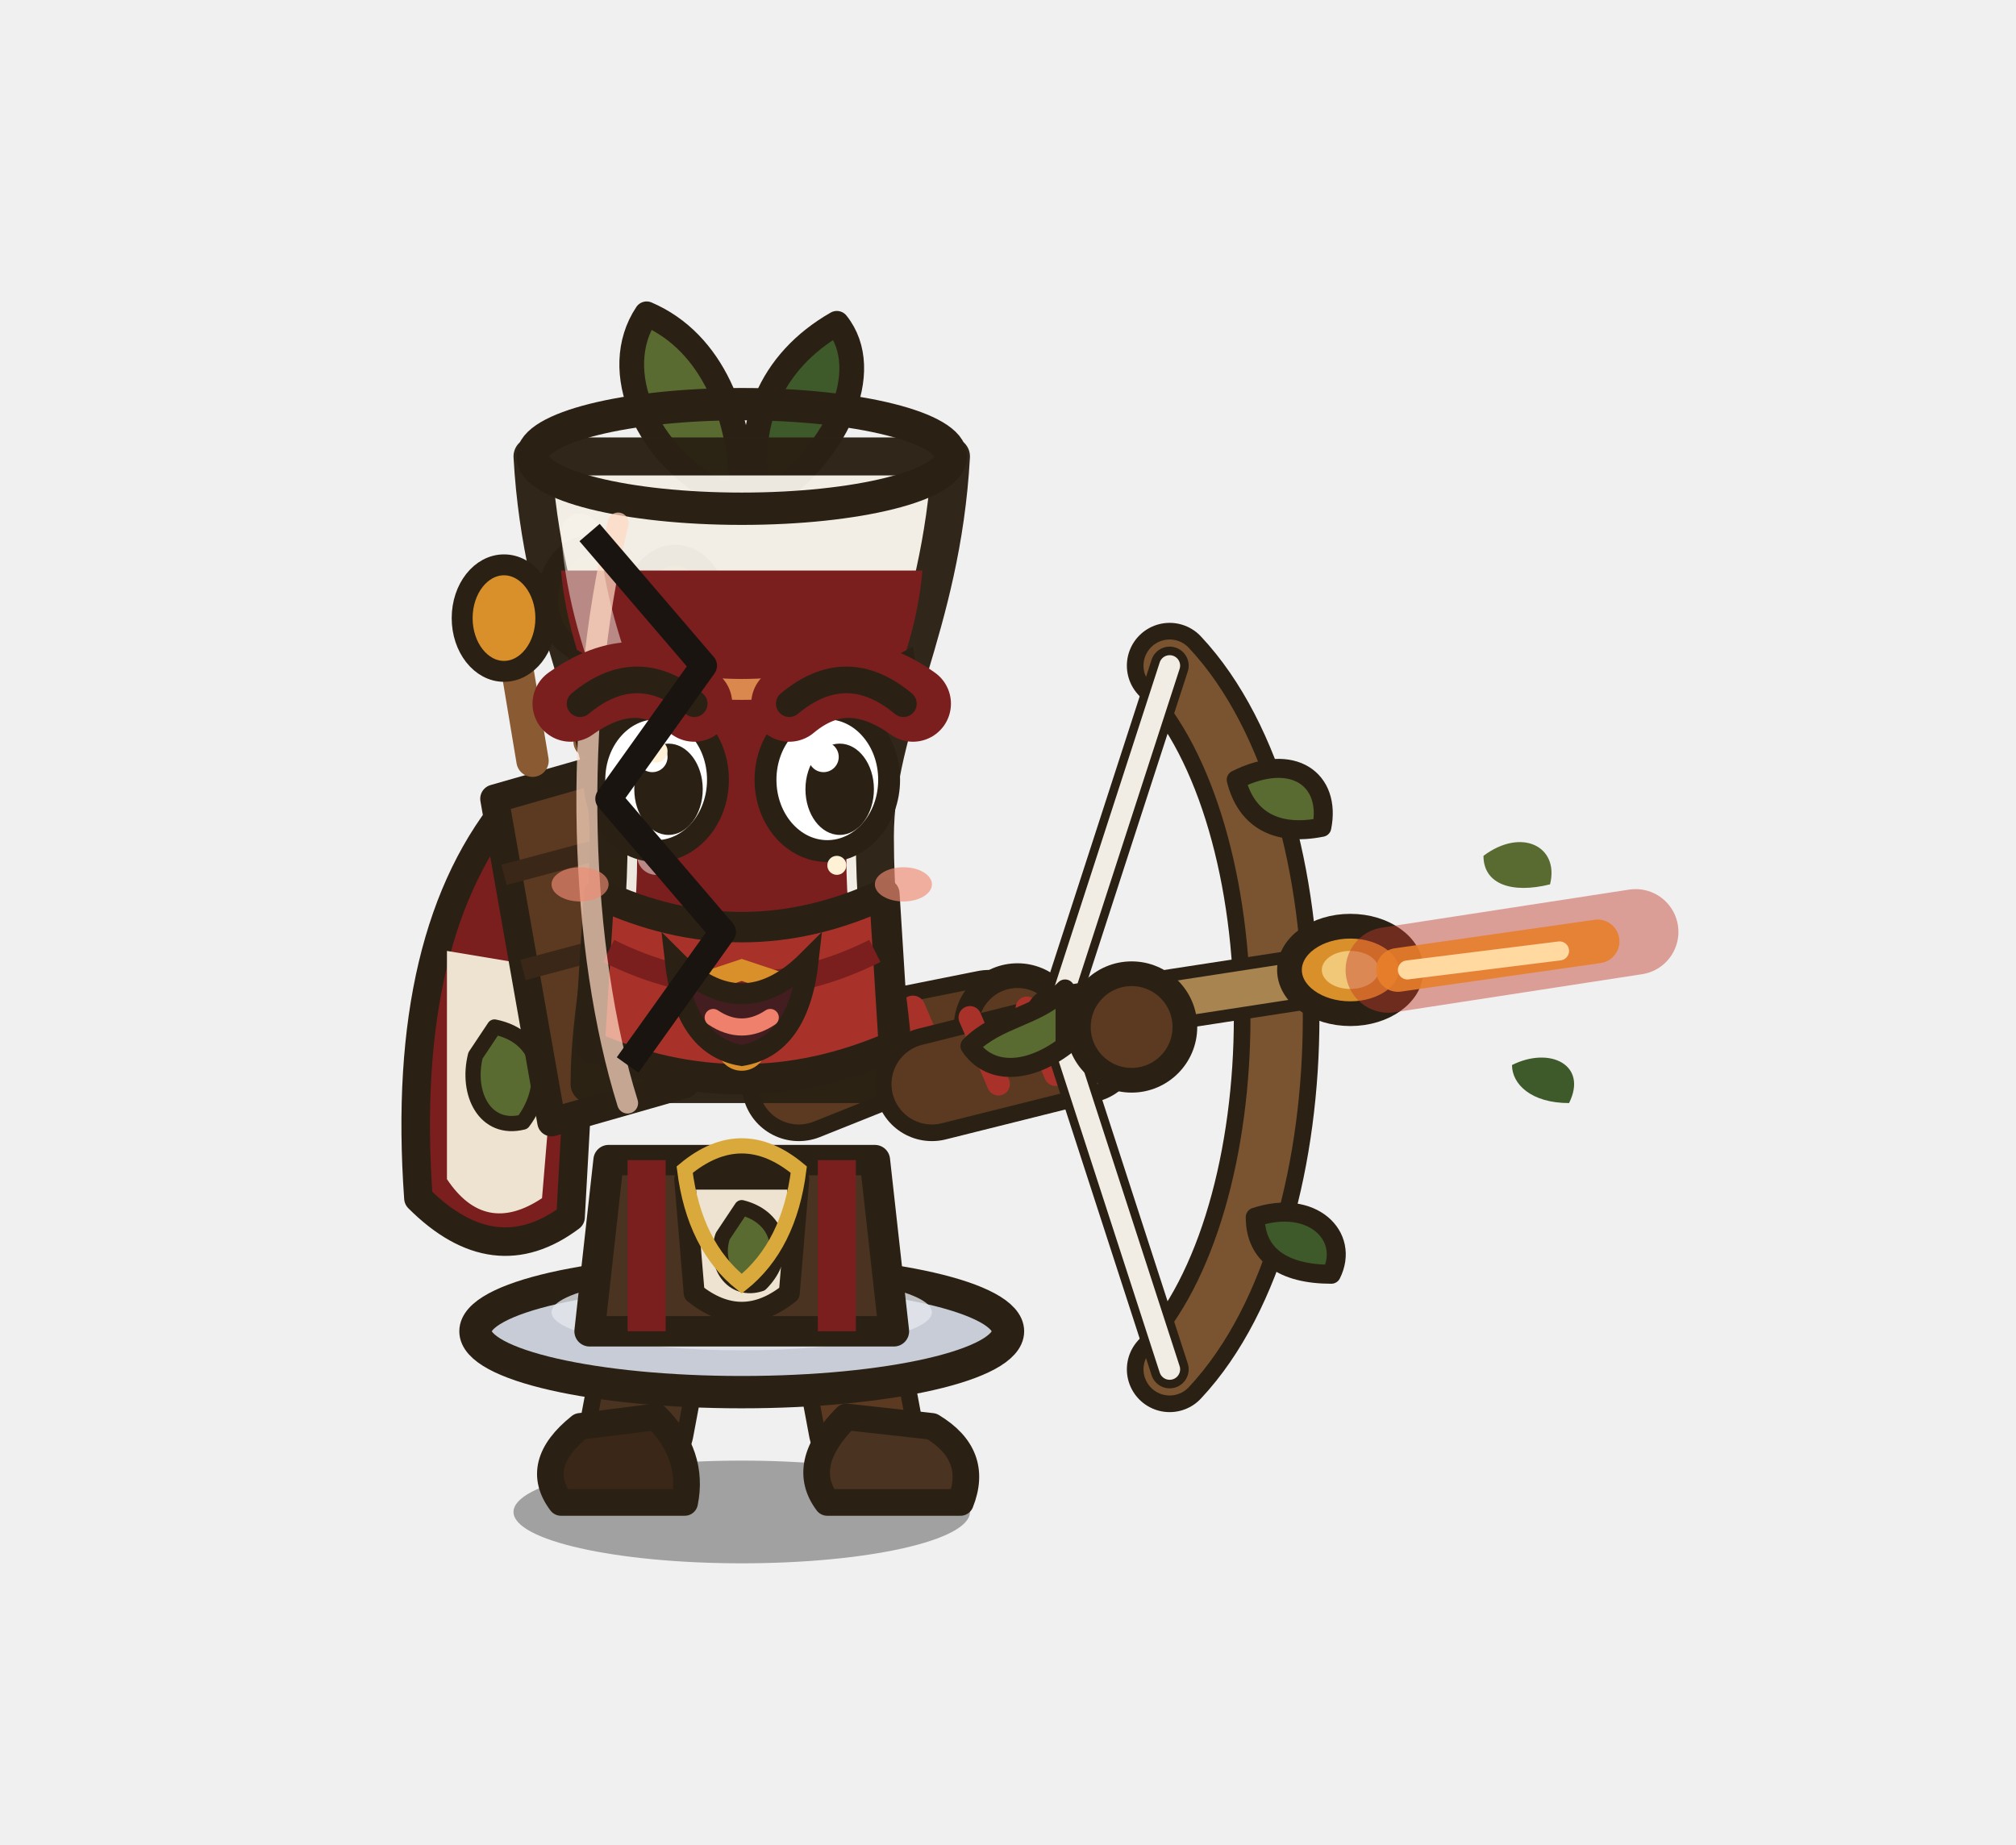
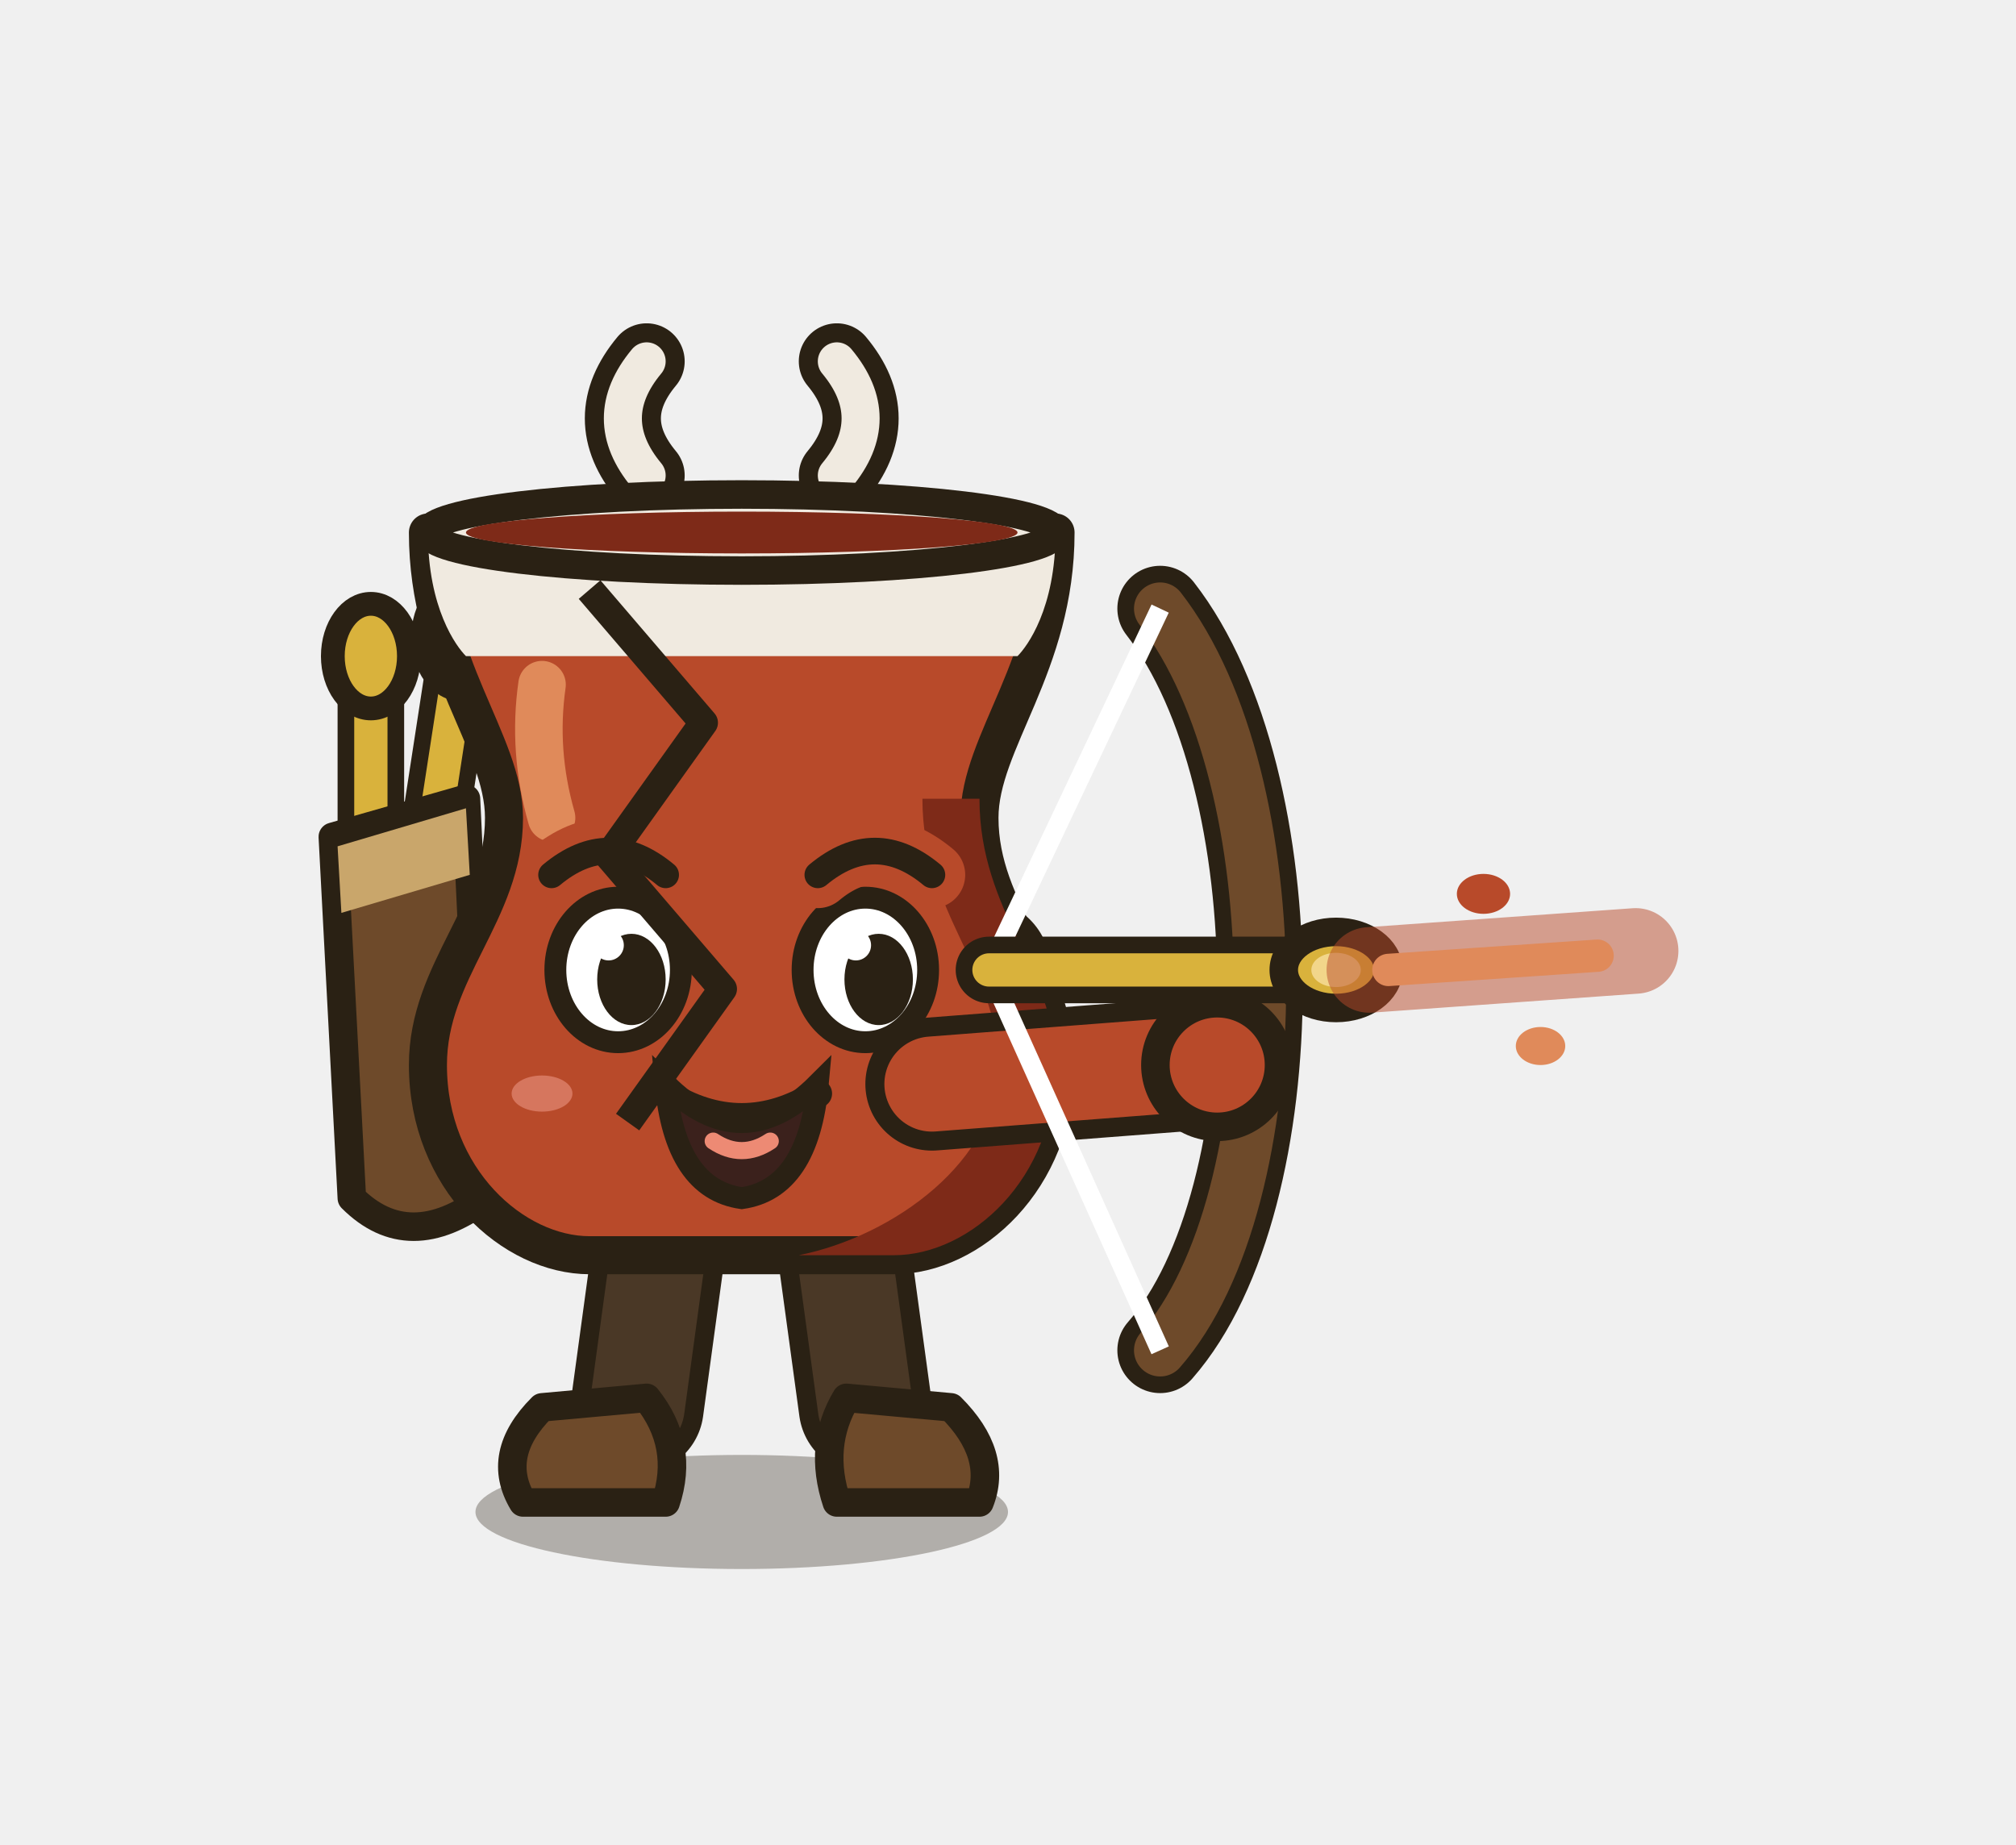
<svg xmlns="http://www.w3.org/2000/svg" viewBox="-26 -22 212 194" class="rig" data-atk="stab" data-unit="cay" style="--dur-atk:1.05s">
-   <ellipse class="shadow" cx="52" cy="137" rx="24" ry="5.4" fill="#000" opacity=".33" />
+   <ellipse class="shadow" cx="52" cy="137" rx="28" ry="6" fill="#2A2114" opacity=".32" />
  <g class="armB" style="transform-origin:58px 86px">
-     <path d="M58 92 L68 88 L78 86" fill="none" stroke="#2A2114" stroke-width="12" stroke-linecap="round" stroke-linejoin="round" />
-     <path d="M58 92 L68 88 L78 86" fill="none" stroke="#5C3A22" stroke-width="8.5" stroke-linecap="round" stroke-linejoin="round" />
-     <path d="M70 84 L73 91" stroke="#A8322A" stroke-width="2.6" stroke-linecap="round" />
-     <circle cx="81" cy="86" r="5.4" fill="#5C3A22" stroke="#2A2114" stroke-width="2.6" />
+     <path d="M58 90 L67 85 L75 81" fill="none" stroke="#2A2114" stroke-width="12" stroke-linecap="round" stroke-linejoin="round" />
+     <path d="M58 90 L67 85 L75 81" fill="none" stroke="#B84A2A" stroke-width="8" stroke-linecap="round" stroke-linejoin="round" />
+     <circle cx="77" cy="80" r="6" fill="#B84A2A" stroke="#2A2114" stroke-width="3" />
  </g>
-   <g class="legB" style="transform-origin:44px 118px">
-     <path d="M44 112 L41 128" stroke="#2A2114" stroke-width="12" stroke-linecap="round" />
-     <path d="M44 112 L41 128" stroke="#4A3320" stroke-width="8.5" stroke-linecap="round" />
-     <path d="M36 118 L47 117" stroke="#A8322A" stroke-width="2.4" stroke-linecap="round" />
-     <path d="M35 128 Q30 132 33 136 L46 136 Q47 131 43 127 Z" fill="#3A2718" stroke="#2A2114" stroke-width="2.8" stroke-linejoin="round" />
+   <g class="legB" style="transform-origin:44px 114px">
+     <path d="M44 104 L41 126" stroke="#2A2114" stroke-width="14" stroke-linecap="round" />
+     <path d="M44 104 L41 126" stroke="#4A3826" stroke-width="10" stroke-linecap="round" />
+     <path d="M31 126 Q26 131 29 136 L44 136 Q46 130 42 125 Z" fill="#6E4A2A" stroke="#2A2114" stroke-width="3" stroke-linejoin="round" />
  </g>
-   <g class="legF" style="transform-origin:62px 118px">
-     <path d="M62 112 L65 128" stroke="#2A2114" stroke-width="12" stroke-linecap="round" />
-     <path d="M62 112 L65 128" stroke="#5C3A22" stroke-width="8.5" stroke-linecap="round" />
-     <path d="M59 117 L70 118" stroke="#A8322A" stroke-width="2.4" stroke-linecap="round" />
-     <path d="M63 127 Q58 132 61 136 L75 136 Q77 131 72 128 Z" fill="#4A3320" stroke="#2A2114" stroke-width="2.8" stroke-linejoin="round" />
+   <g class="legF" style="transform-origin:62px 114px">
+     <path d="M62 104 L65 126" stroke="#2A2114" stroke-width="14" stroke-linecap="round" />
+     <path d="M62 104 L65 126" stroke="#4A3826" stroke-width="10" stroke-linecap="round" />
+     <path d="M63 125 Q60 130 62 136 L77 136 Q79 131 74 126 Z" fill="#6E4A2A" stroke="#2A2114" stroke-width="3" stroke-linejoin="round" />
  </g>
-   <g class="body" style="transform-origin:52px 124px">
-     <path d="M28 62 Q16 76 18 104 Q26 112 34 106 L36 70 Z" fill="#7A1E1E" stroke="#2A2114" stroke-width="3" stroke-linejoin="round" />
-     <path d="M21 78 L33 80 L31 104 Q25 108 21 102 Z" fill="#EDE3D0" />
-     <path d="M26 86 C31 87 32 92 29 96 C25 97 23 93 24 89 Z" fill="#5A6B32" stroke="#2A2114" stroke-width="1.6" stroke-linejoin="round" />
-     <path d="M26 62 L40 58 L46 92 L32 96 Z" fill="#5C3A22" stroke="#2A2114" stroke-width="3" stroke-linejoin="round" />
-     <path d="M27 70 L42 66 M29 80 L44 76" stroke="#3A2718" stroke-width="2.2" />
-     <path d="M30 58 L28 46 M36 56 L36 44 M42 56 L44 45" stroke="#8A5A32" stroke-width="3.4" stroke-linecap="round" />
-     <ellipse cx="27" cy="43" rx="4.4" ry="5.6" fill="#D9902A" stroke="#2A2114" stroke-width="2.2" />
-     <ellipse cx="36" cy="41" rx="4.4" ry="5.6" fill="#D9902A" stroke="#2A2114" stroke-width="2.2" />
-     <ellipse cx="45" cy="42" rx="4.4" ry="5.6" fill="#D9902A" stroke="#2A2114" stroke-width="2.2" />
-     <ellipse cx="52" cy="118" rx="28" ry="6.4" fill="#C8CCD6" stroke="#2A2114" stroke-width="3.4" />
-     <ellipse cx="52" cy="116" rx="20" ry="4" fill="#E4E7EC" opacity=".8" />
-     <path d="M38 100 L66 100 L68 118 L36 118 Z" fill="#4A3320" stroke="#2A2114" stroke-width="3.2" stroke-linejoin="round" />
-     <path d="M42 100 L42 118 M62 100 L62 118" stroke="#7A1E1E" stroke-width="4" />
-     <path d="M46 102 L58 102 L57 114 Q52 118 47 114 Z" fill="#EDE3D0" stroke="#2A2114" stroke-width="2.2" stroke-linejoin="round" />
-     <path d="M52 105 C56 106 57 110 54 113 C51 114 49 111 50 108 Z" fill="#5A6B32" stroke="#2A2114" stroke-width="1.6" stroke-linejoin="round" />
-     <path d="M50 30 C42 26 38 17 42 11 C49 14 52 22 52 30 Z" fill="#5A6B32" stroke="#2A2114" stroke-width="2.6" stroke-linejoin="round" />
-     <path d="M54 31 C62 26 66 17 62 12 C55 16 52 23 54 31 Z" fill="#3E5A2A" stroke="#2A2114" stroke-width="2.6" stroke-linejoin="round" />
-     <path d="M30 26 C31 44 38 54 38 66 C38 78 36 84 36 92 L68 92              C68 84 66 78 66 66 C66 54 73 44 74 26 Z" fill="#F2EDE4" stroke="#2A2114" stroke-width="4" stroke-linejoin="round" opacity=".97" />
-     <path d="M33 38 C34 50 41 58 41 68 C41 78 39 82 39 88 L65 88              C65 82 63 78 63 68 C63 58 70 50 71 38 Z" fill="#7A1E1E" />
-     <path d="M35 34 C36 48 43 56 43 68" stroke="#F7F3EC" stroke-width="4" fill="none" opacity=".5" stroke-linecap="round" />
-     <ellipse cx="52" cy="26" rx="22" ry="5.5" fill="none" stroke="#2A2114" stroke-width="3.4" />
-     <path d="M34 46 L47 53 L45 58 L33 52 Z" fill="#2A2114" />
-     <path d="M70 46 L57 53 L59 58 L71 52 Z" fill="#2A2114" />
-     <ellipse cx="43" cy="60" rx="6.5" ry="7.5" fill="#fff" stroke="#2A2114" stroke-width="2.3" />
-     <ellipse cx="61" cy="60" rx="6.5" ry="7.5" fill="#fff" stroke="#2A2114" stroke-width="2.3" />
-     <ellipse cx="44.3" cy="61" rx="3.6" ry="4.8" fill="#2A2114" />
-     <ellipse cx="62.3" cy="61" rx="3.6" ry="4.8" fill="#2A2114" />
-     <circle cx="42.6" cy="57.6" r="1.6" fill="#fff" />
-     <circle cx="60.6" cy="57.6" r="1.6" fill="#fff" />
-     <path d="M37 72 Q52 79 67 72 L68 88 Q52 95 36 88 Z" fill="#A8322A" stroke="#2A2114" stroke-width="3.2" stroke-linejoin="round" />
-     <path d="M38 78 Q52 85 66 78" stroke="#7A1E1E" stroke-width="2.6" fill="none" />
-     <path d="M46 82 L52 80 L58 82" stroke="#D9902A" stroke-width="2.2" fill="none" stroke-linecap="round" />
-     <circle cx="52" cy="88" r="2.6" fill="#D9902A" />
-     <path d="M39 33 C34 54 35 78 40 94" fill="none" stroke="#FFD9C2" stroke-width="2.2" stroke-linecap="round" opacity=".72" />
-     <path d="M38 48 Q52 53 66 48" fill="none" stroke="#F3A25A" stroke-width="2.2" opacity=".8" />
-     <path d="M46 101 Q52 96 58 101 Q57 109 52 113 Q47 109 46 101 Z" fill="none" stroke="#D9A93C" stroke-width="1.6" />
-     <circle cx="43" cy="57" r="1.2" fill="#FFF1D6" />
-     <circle cx="62" cy="69" r="1" fill="#FFF1D6" />
+   <g class="body">
+     <path d="M13 65 L13 52" stroke="#2A2114" stroke-width="7" stroke-linecap="round" />
+     <path d="M13 65 L13 52" stroke="#D9B23C" stroke-width="3.5" stroke-linecap="round" />
+     <ellipse cx="13" cy="47" rx="4" ry="5.5" fill="#D9B23C" stroke="#2A2114" stroke-width="2.5" />
+     <path d="M20 63 L22 50" stroke="#2A2114" stroke-width="7" stroke-linecap="round" />
+     <path d="M20 63 L22 50" stroke="#D9B23C" stroke-width="3.5" stroke-linecap="round" />
+     <ellipse cx="22.5" cy="45" rx="4" ry="5.5" fill="#D9B23C" stroke="#2A2114" stroke-width="2.5" />
+     <path d="M9 66 L23 62 L25 104 Q17 110 11 104 Z" fill="#6E4A2A" stroke="#2A2114" stroke-width="3" stroke-linejoin="round" />
+     <path d="M9.5 67 L23 63 L23.4 70 L9.9 74 Z" fill="#C9A66B" />
+     <path d="M42 28 Q37 22 42 16 M62 28 Q67 22 62 16" fill="none" stroke="#2A2114" stroke-width="8" stroke-linecap="round" />
+     <path d="M42 28 Q37 22 42 16 M62 28 Q67 22 62 16" fill="none" stroke="#F0EAE0" stroke-width="4" stroke-linecap="round" />
+     <path d="M19 34 C19 48 27 56 27 64 C27 74 19 80 19 90 C19 102 28 110 36 110 L68 110              C76 110 85 102 85 90 C85 80 77 74 77 64 C77 56 85 48 85 34 Z" fill="#B84A2A" stroke="#2A2114" stroke-width="4" stroke-linejoin="round" />
+     <path d="M77 62 C77 74 85 80 85 90 C85 102 76 110 68 110 L58 110 C68 108 79 100 79 90              C79 80 71 74 71 62 Z" fill="#7E2A18" />
+     <path d="M31 50 Q30 57 32 64" fill="none" stroke="#E08A5A" stroke-width="5" stroke-linecap="round" />
+     <path d="M19 34 C19 42 22 46 23 47 L81 47 C82 46 85 42 85 34 Z" fill="#F0EAE0" />
+     <ellipse cx="52" cy="34" rx="33" ry="4" fill="#F0EAE0" stroke="#2A2114" stroke-width="3" />
+     <ellipse cx="52" cy="34" rx="29" ry="2.2" fill="#7E2A18" />
+     <path d="M32 68 L44 70 M60 70 L72 68" stroke="#2A2114" stroke-width="3.4" stroke-linecap="round" />
+     <ellipse cx="39" cy="80" rx="6.6" ry="7.6" fill="#FFFFFF" stroke="#2A2114" stroke-width="2.3" />
+     <ellipse cx="65" cy="80" rx="6.6" ry="7.6" fill="#FFFFFF" stroke="#2A2114" stroke-width="2.3" />
+     <ellipse cx="40.4" cy="81" rx="3.6" ry="4.8" fill="#2A2114" />
+     <ellipse cx="66.4" cy="81" rx="3.6" ry="4.8" fill="#2A2114" />
+     <circle cx="38" cy="77.4" r="1.6" fill="#FFFFFF" />
+     <circle cx="64" cy="77.4" r="1.6" fill="#FFFFFF" />
+     <path d="M44 93 Q52 98 60 93" stroke="#2A2114" stroke-width="3" fill="none" stroke-linecap="round" />
    <g data-expression="cute">
-       <path d="M34 52 Q41 47 47 52 M57 52 Q63 47 70 52" fill="none" stroke="#7A1E1E" stroke-width="8" stroke-linecap="round" />
-       <path d="M35 52 Q41 47 47 52 M57 52 Q63 47 69 52" fill="none" stroke="#2A2114" stroke-width="2.8" stroke-linecap="round" />
-       <ellipse cx="35" cy="71" rx="3" ry="1.8" fill="#F08A73" opacity=".65" />
-       <ellipse cx="69" cy="71" rx="3" ry="1.8" fill="#F08A73" opacity=".65" />
-       <path d="M45 79 Q52 86 59 79 Q58 88 52 89 Q46 88 45 79 Z" fill="#431D20" stroke="#2A2114" stroke-width="2.2" />
-       <path d="M49 85 Q52 87 55 85" fill="none" stroke="#EF806B" stroke-width="1.8" stroke-linecap="round" />
+       <path d="M32 70 Q38 65 44 70 M60 70 Q66 65 72 70" fill="none" stroke="#B84A2A" stroke-width="7" stroke-linecap="round" />
+       <path d="M32 70 Q38 65 44 70 M60 70 Q66 65 72 70" fill="none" stroke="#2A2114" stroke-width="2.8" stroke-linecap="round" />
+       <ellipse cx="31" cy="93" rx="3.2" ry="1.9" fill="#E48A76" opacity=".68" />
+       <ellipse cx="73" cy="93" rx="3.2" ry="1.9" fill="#E48A76" opacity=".68" />
+       <path d="M44 92 Q52 100 60 92 Q59 103 52 104 Q45 103 44 92 Z" fill="#3B211C" stroke="#2A2114" stroke-width="2.3" />
+       <path d="M49 98 Q52 100 55 98" fill="none" stroke="#ED8A74" stroke-width="1.8" stroke-linecap="round" />
    </g>
-     <path class="crack" d="M36 34 L48 48 L38 62 L50 76 L40 90" stroke="#1A1410" stroke-width="2.8" fill="none" stroke-linejoin="round" />
+     <path class="crack" d="M36 40 L48 54 L38 68 L50 82 L40 96" stroke="#2A2114" stroke-width="3" fill="none" stroke-linejoin="round" />
  </g>
  <g class="armF" style="transform-origin:72px 92px">
-     <path d="M72 92 L88 88" stroke="#2A2114" stroke-width="12" stroke-linecap="round" />
-     <path d="M72 92 L88 88" stroke="#5C3A22" stroke-width="8.5" stroke-linecap="round" />
-     <path d="M76 85 L79 92 M82 84 L85 91" stroke="#A8322A" stroke-width="2.4" stroke-linecap="round" />
-     <path d="M97 48 C112 64 112 106 97 122" fill="none" stroke="#2A2114" stroke-width="9" stroke-linecap="round" />
-     <path d="M97 48 C112 64 112 106 97 122" fill="none" stroke="#7A5430" stroke-width="5.5" stroke-linecap="round" />
-     <path d="M104 60 C110 57 114 60 113 65 C108 66 105 64 104 60 Z" fill="#5A6B32" stroke="#2A2114" stroke-width="2" stroke-linejoin="round" />
-     <path d="M106 106 C112 104 116 108 114 112 C109 112 106 110 106 106 Z" fill="#3E5A2A" stroke="#2A2114" stroke-width="2" stroke-linejoin="round" />
-     <path d="M97 48 L85 85 L97 122" fill="none" stroke="#2A2114" stroke-width="4" stroke-linecap="round" stroke-linejoin="round" />
-     <path d="M97 48 L85 85 L97 122" fill="none" stroke="#F2EDE4" stroke-width="2.2" stroke-linecap="round" stroke-linejoin="round" />
-     <path d="M85 85 L111 81" stroke="#2A2114" stroke-width="6.4" stroke-linecap="round" />
-     <path d="M85 85 L111 81" stroke="#A88450" stroke-width="3.8" stroke-linecap="round" />
-     <ellipse cx="116" cy="80" rx="6.4" ry="4.6" fill="#D9902A" stroke="#2A2114" stroke-width="2.6" />
-     <ellipse cx="116" cy="80" rx="3" ry="2" fill="#F0C878" />
-     <path d="M86 88 C82 91 78 91 76 88 C79 85 83 85 86 82 Z" fill="#5A6B32" stroke="#2A2114" stroke-width="2" stroke-linejoin="round" />
-     <circle cx="93" cy="86" r="5.6" fill="#5C3A22" stroke="#2A2114" stroke-width="2.6" />
+     <path d="M72 92 L98 90" stroke="#2A2114" stroke-width="14" stroke-linecap="round" />
+     <path d="M72 92 L98 90" stroke="#B84A2A" stroke-width="10" stroke-linecap="round" />
+     <path d="M96 42 C110 60 110 104 96 120" fill="none" stroke="#2A2114" stroke-width="9" stroke-linecap="round" />
+     <path d="M96 42 C110 60 110 104 96 120" fill="none" stroke="#6E4A2A" stroke-width="5.5" stroke-linecap="round" />
+     <path d="M96 42 L78 80 L96 120" fill="none" stroke="#FFFFFF" stroke-width="2" stroke-linejoin="round" />
+     <path d="M78 80 L110 80" stroke="#2A2114" stroke-width="7" stroke-linecap="round" />
+     <path d="M78 80 L110 80" stroke="#D9B23C" stroke-width="3.5" stroke-linecap="round" />
+     <ellipse cx="114.5" cy="80" rx="5.5" ry="4" fill="#D9B23C" stroke="#2A2114" stroke-width="3" />
+     <ellipse cx="114.5" cy="80" rx="2.6" ry="1.8" fill="#F2D68A" />
+     <circle cx="102" cy="90" r="6.5" fill="#B84A2A" stroke="#2A2114" stroke-width="3" />
  </g>
  <g class="fx" style="transform-origin:120px 80px">
-     <path d="M120 80 L146 76" stroke="#C0392B" stroke-width="9" stroke-linecap="round" opacity=".45" />
-     <path d="M121 80 L142 77" stroke="#E8802A" stroke-width="4.6" stroke-linecap="round" opacity=".9" />
-     <path d="M122 80 L138 78" stroke="#FFD9A0" stroke-width="2" stroke-linecap="round" />
-     <path d="M130 68 C134 65 138 67 137 71 C133 72 130 71 130 68 Z" fill="#5A6B32" />
-     <path d="M133 90 C137 88 141 90 139 94 C135 94 133 92 133 90 Z" fill="#3E5A2A" />
+     <path d="M118 80 L146 78" stroke="#B84A2A" stroke-width="9" stroke-linecap="round" opacity=".5" />
+     <path d="M120 80 L142 78.5" stroke="#E08A5A" stroke-width="3.4" stroke-linecap="round" />
+     <ellipse cx="130" cy="72" rx="2.8" ry="2.1" fill="#B84A2A" />
+     <ellipse cx="136" cy="88" rx="2.6" ry="2" fill="#E08A5A" />
  </g>
</svg>
